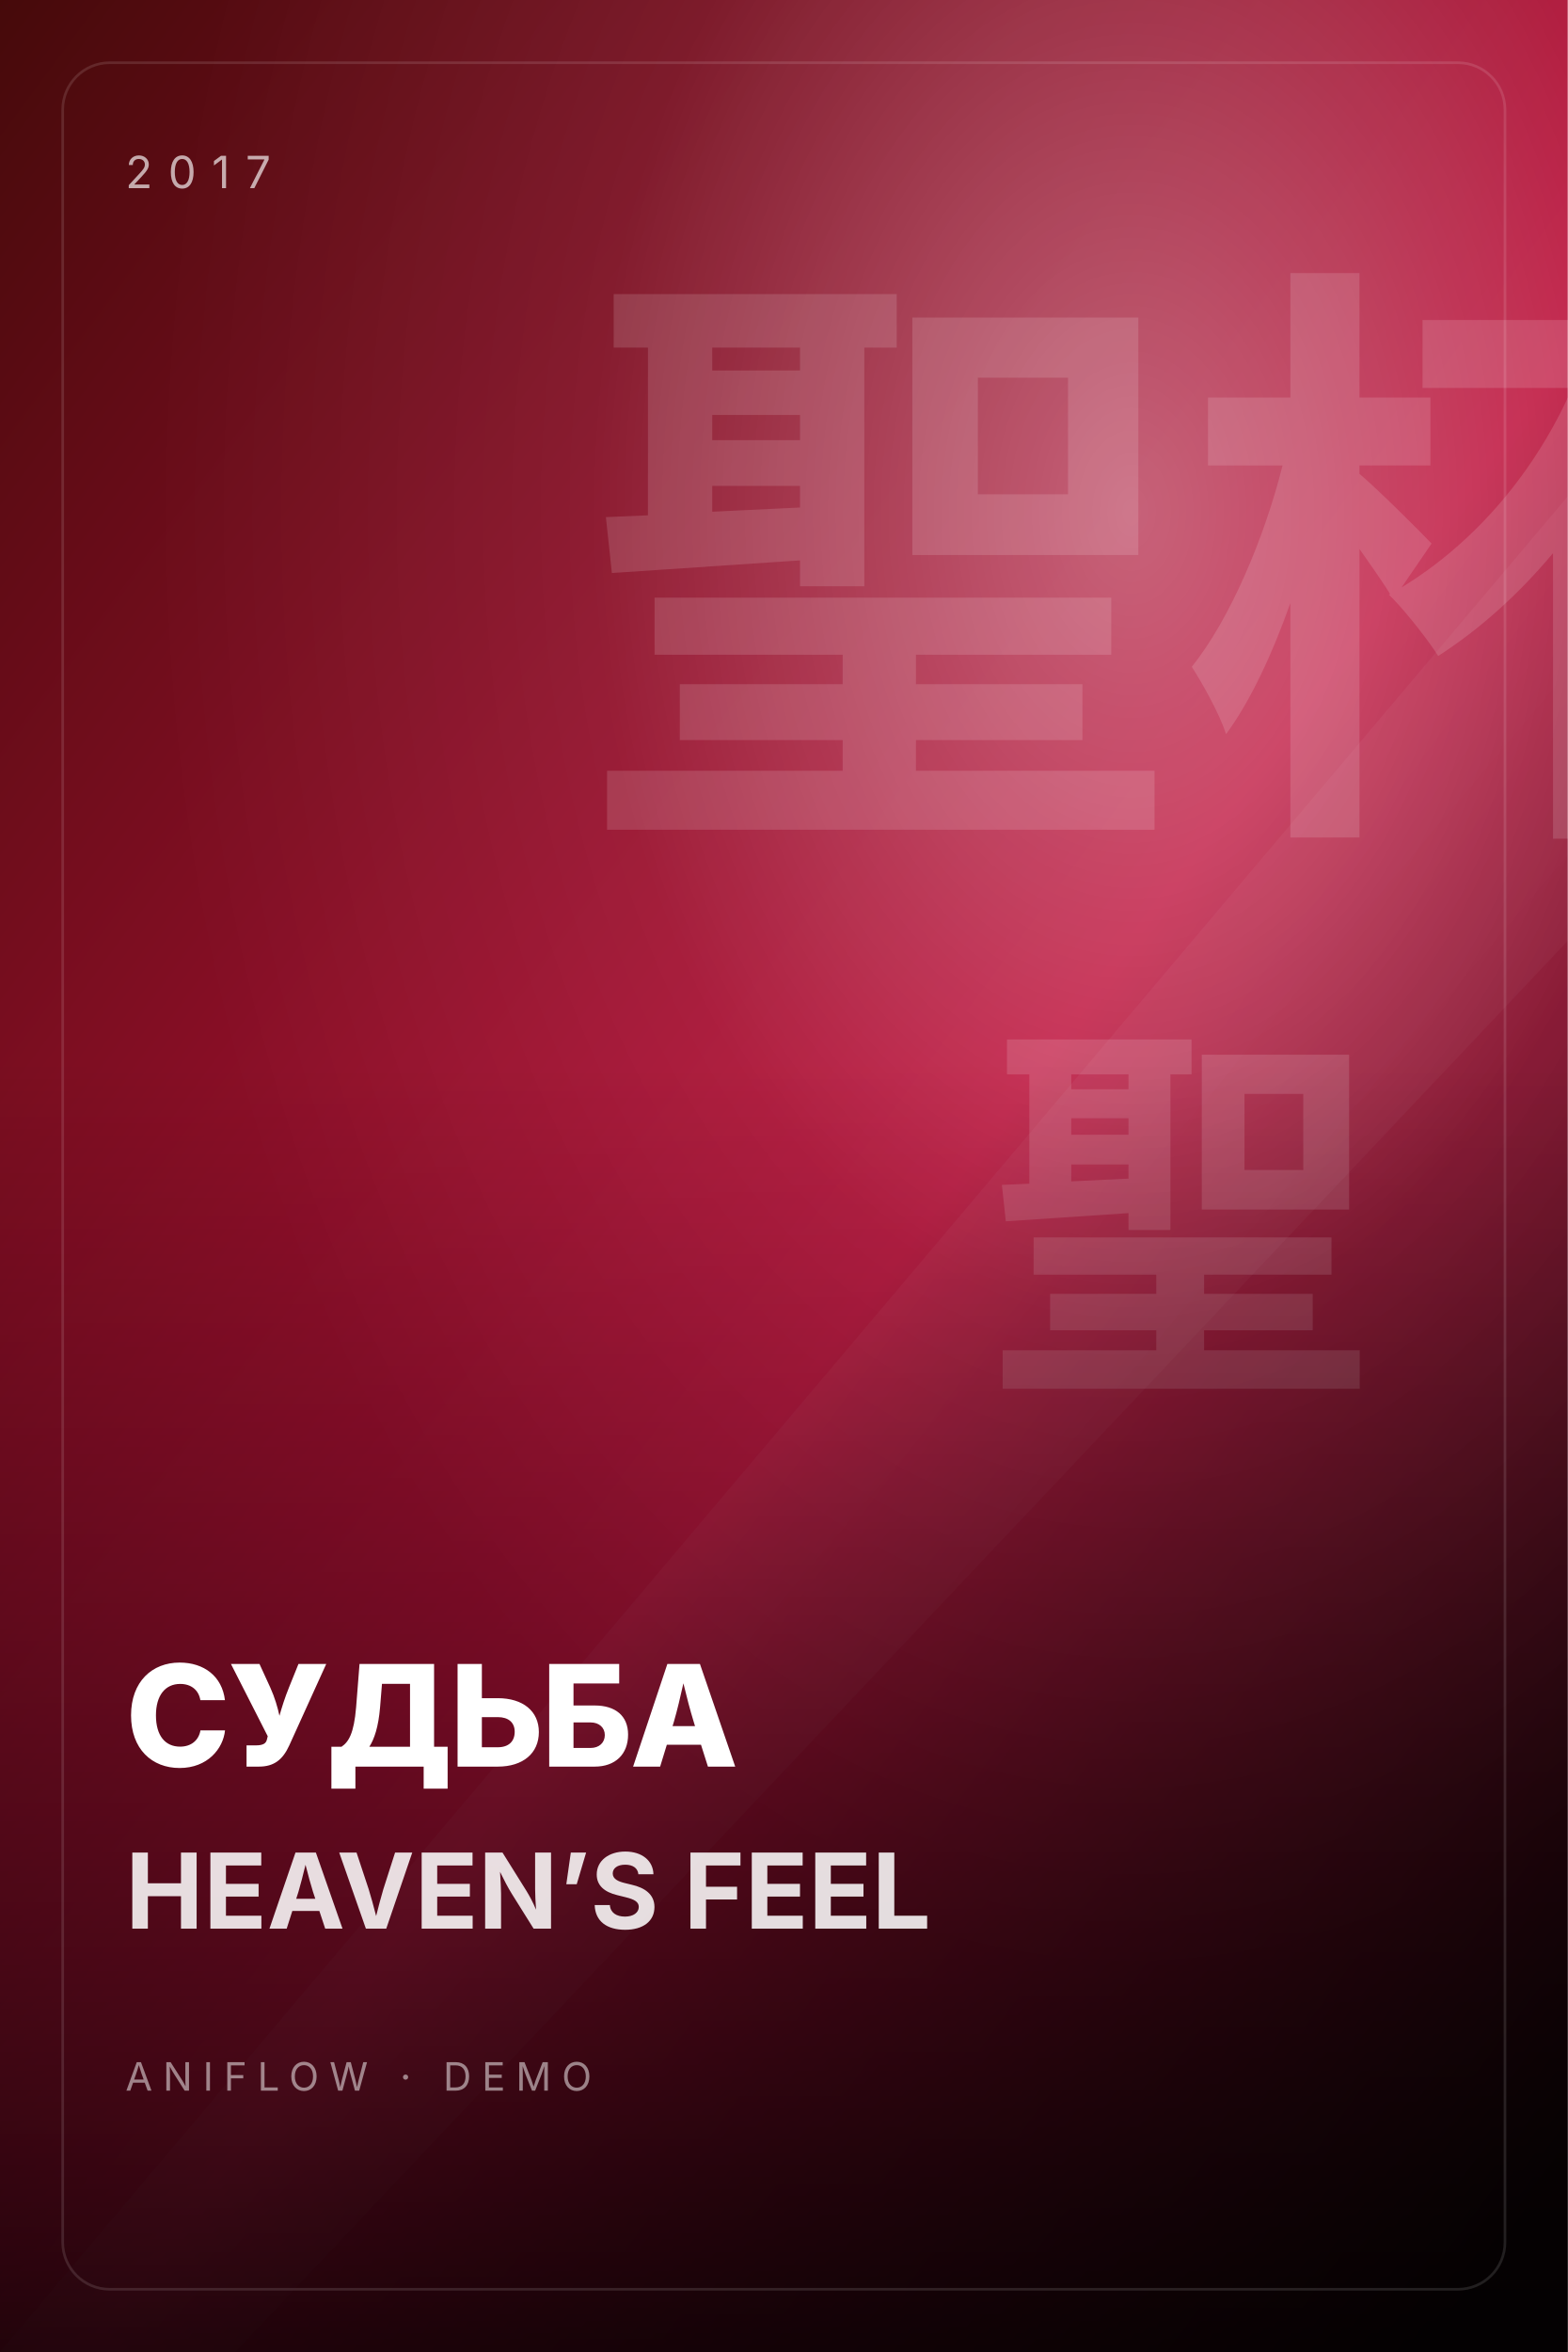
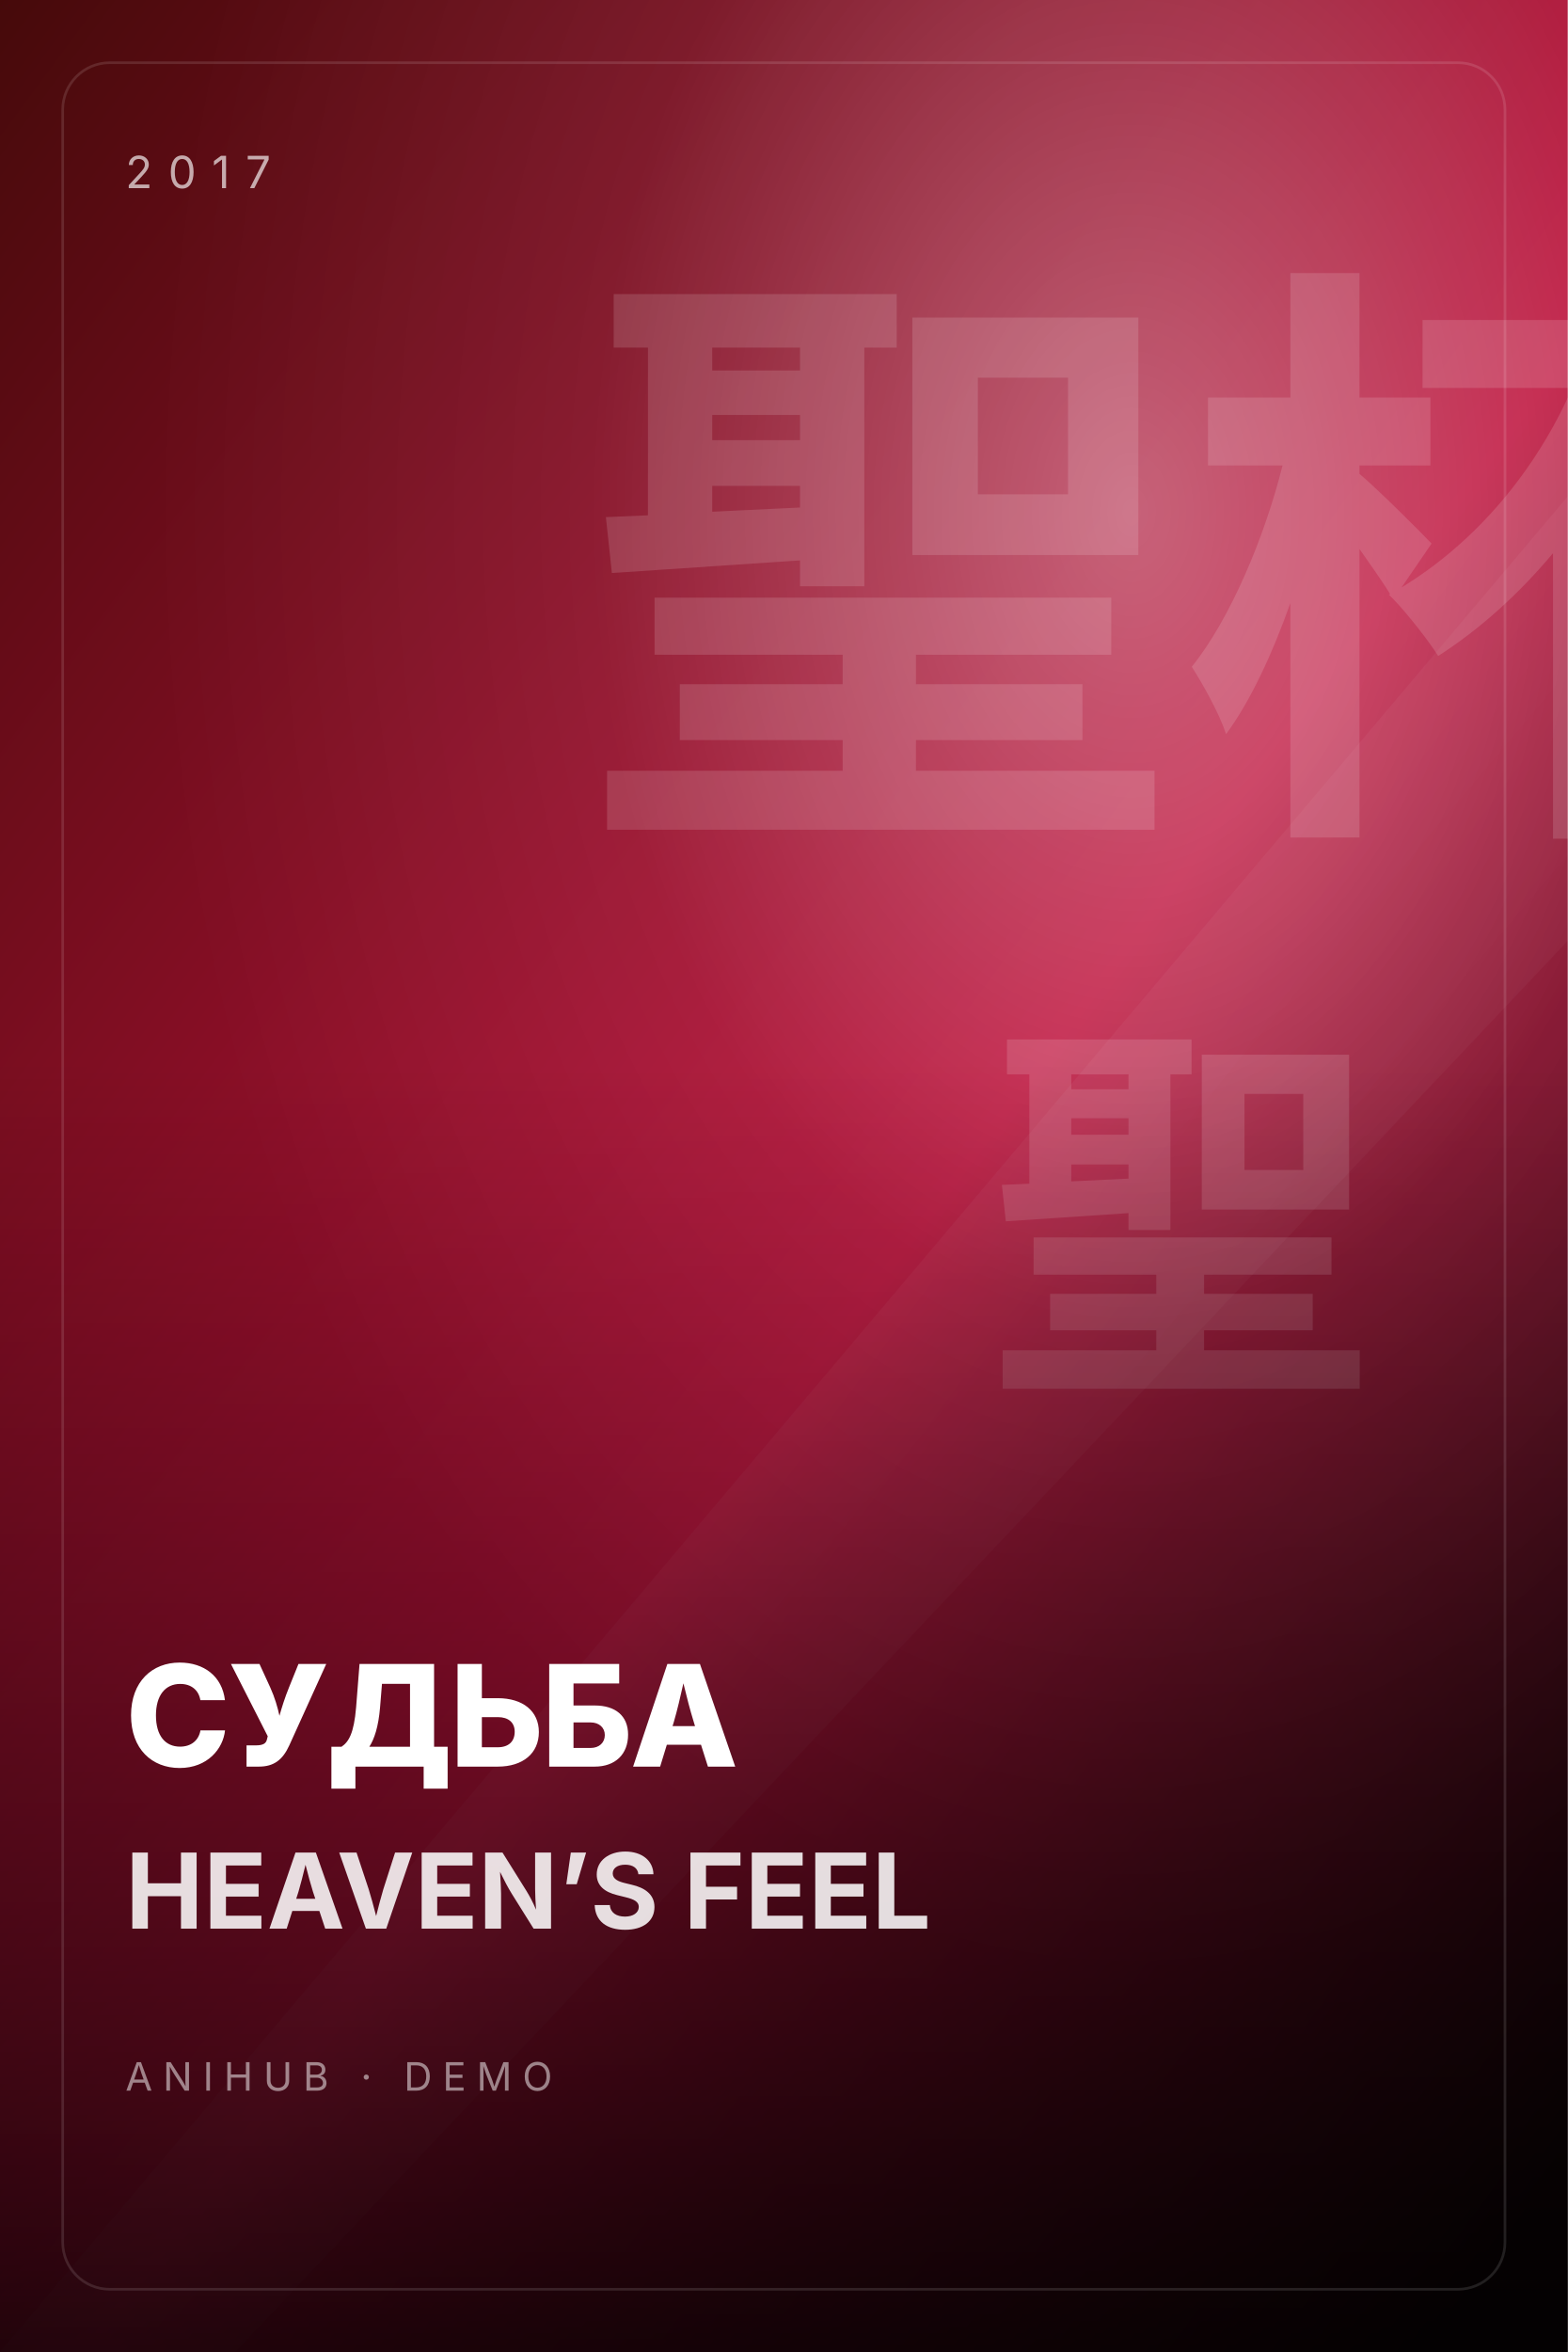
<svg xmlns="http://www.w3.org/2000/svg" width="600" height="900" viewBox="0 0 600 900" role="img" aria-label="СУДЬБА HEAVEN’S FEEL">
  <defs>
    <linearGradient id="bg" x1="0" y1="0" x2="0.9" y2="1">
      <stop offset="0" stop-color="#450a0a" />
      <stop offset="0.58" stop-color="#be123c" />
      <stop offset="1" stop-color="#140508" />
    </linearGradient>
    <radialGradient id="orb" cx="0.72" cy="0.22" r="0.62">
      <stop offset="0" stop-color="#ffffff" stop-opacity="0.34" />
      <stop offset="0.55" stop-color="#ffffff" stop-opacity="0.06" />
      <stop offset="1" stop-color="#ffffff" stop-opacity="0" />
    </radialGradient>
    <linearGradient id="fade" x1="0" y1="0" x2="0" y2="1">
      <stop offset="0.45" stop-color="#000000" stop-opacity="0" />
      <stop offset="1" stop-color="#000000" stop-opacity="0.82" />
    </linearGradient>
    <linearGradient id="beam" x1="0" y1="0" x2="1" y2="1">
      <stop offset="0" stop-color="#ffffff" stop-opacity="0.16" />
      <stop offset="1" stop-color="#ffffff" stop-opacity="0" />
    </linearGradient>
  </defs>
  <rect width="600" height="900" fill="url(#bg)" />
  <rect width="600" height="900" fill="url(#orb)" />
  <polygon points="0,900 600,190 600,360 90,900" fill="url(#beam)" opacity="0.5" />
  <g font-family="'Yu Gothic', 'Hiragino Kaku Gothic ProN', 'Noto Sans JP', sans-serif" font-weight="700" fill="#ffffff" opacity="0.14" text-anchor="middle">
    <text x="452" y="300" font-size="230">聖杯</text>
    <text x="452" y="520" font-size="150">聖</text>
  </g>
  <rect width="600" height="900" fill="url(#fade)" />
  <g font-family="'Segoe UI', 'Inter', Arial, sans-serif" fill="#ffffff">
    <text x="48" y="72" font-size="17" letter-spacing="6" opacity="0.65">2017</text>
    <text x="48" y="676" font-size="54" font-weight="800" letter-spacing="-1">СУДЬБА</text>
    <text x="48" y="738" font-size="40" font-weight="700" opacity="0.86">HEAVEN’S FEEL</text>
-     <text x="48" y="800" font-size="15" letter-spacing="4" opacity="0.5">ANIFLOW · DEMO</text>
+     <text x="48" y="800" font-size="15" letter-spacing="4" opacity="0.5">ANIHUB · DEMO</text>
  </g>
  <rect x="24" y="24" width="552" height="852" fill="none" stroke="#ffffff" stroke-opacity="0.12" rx="18" />
</svg>
